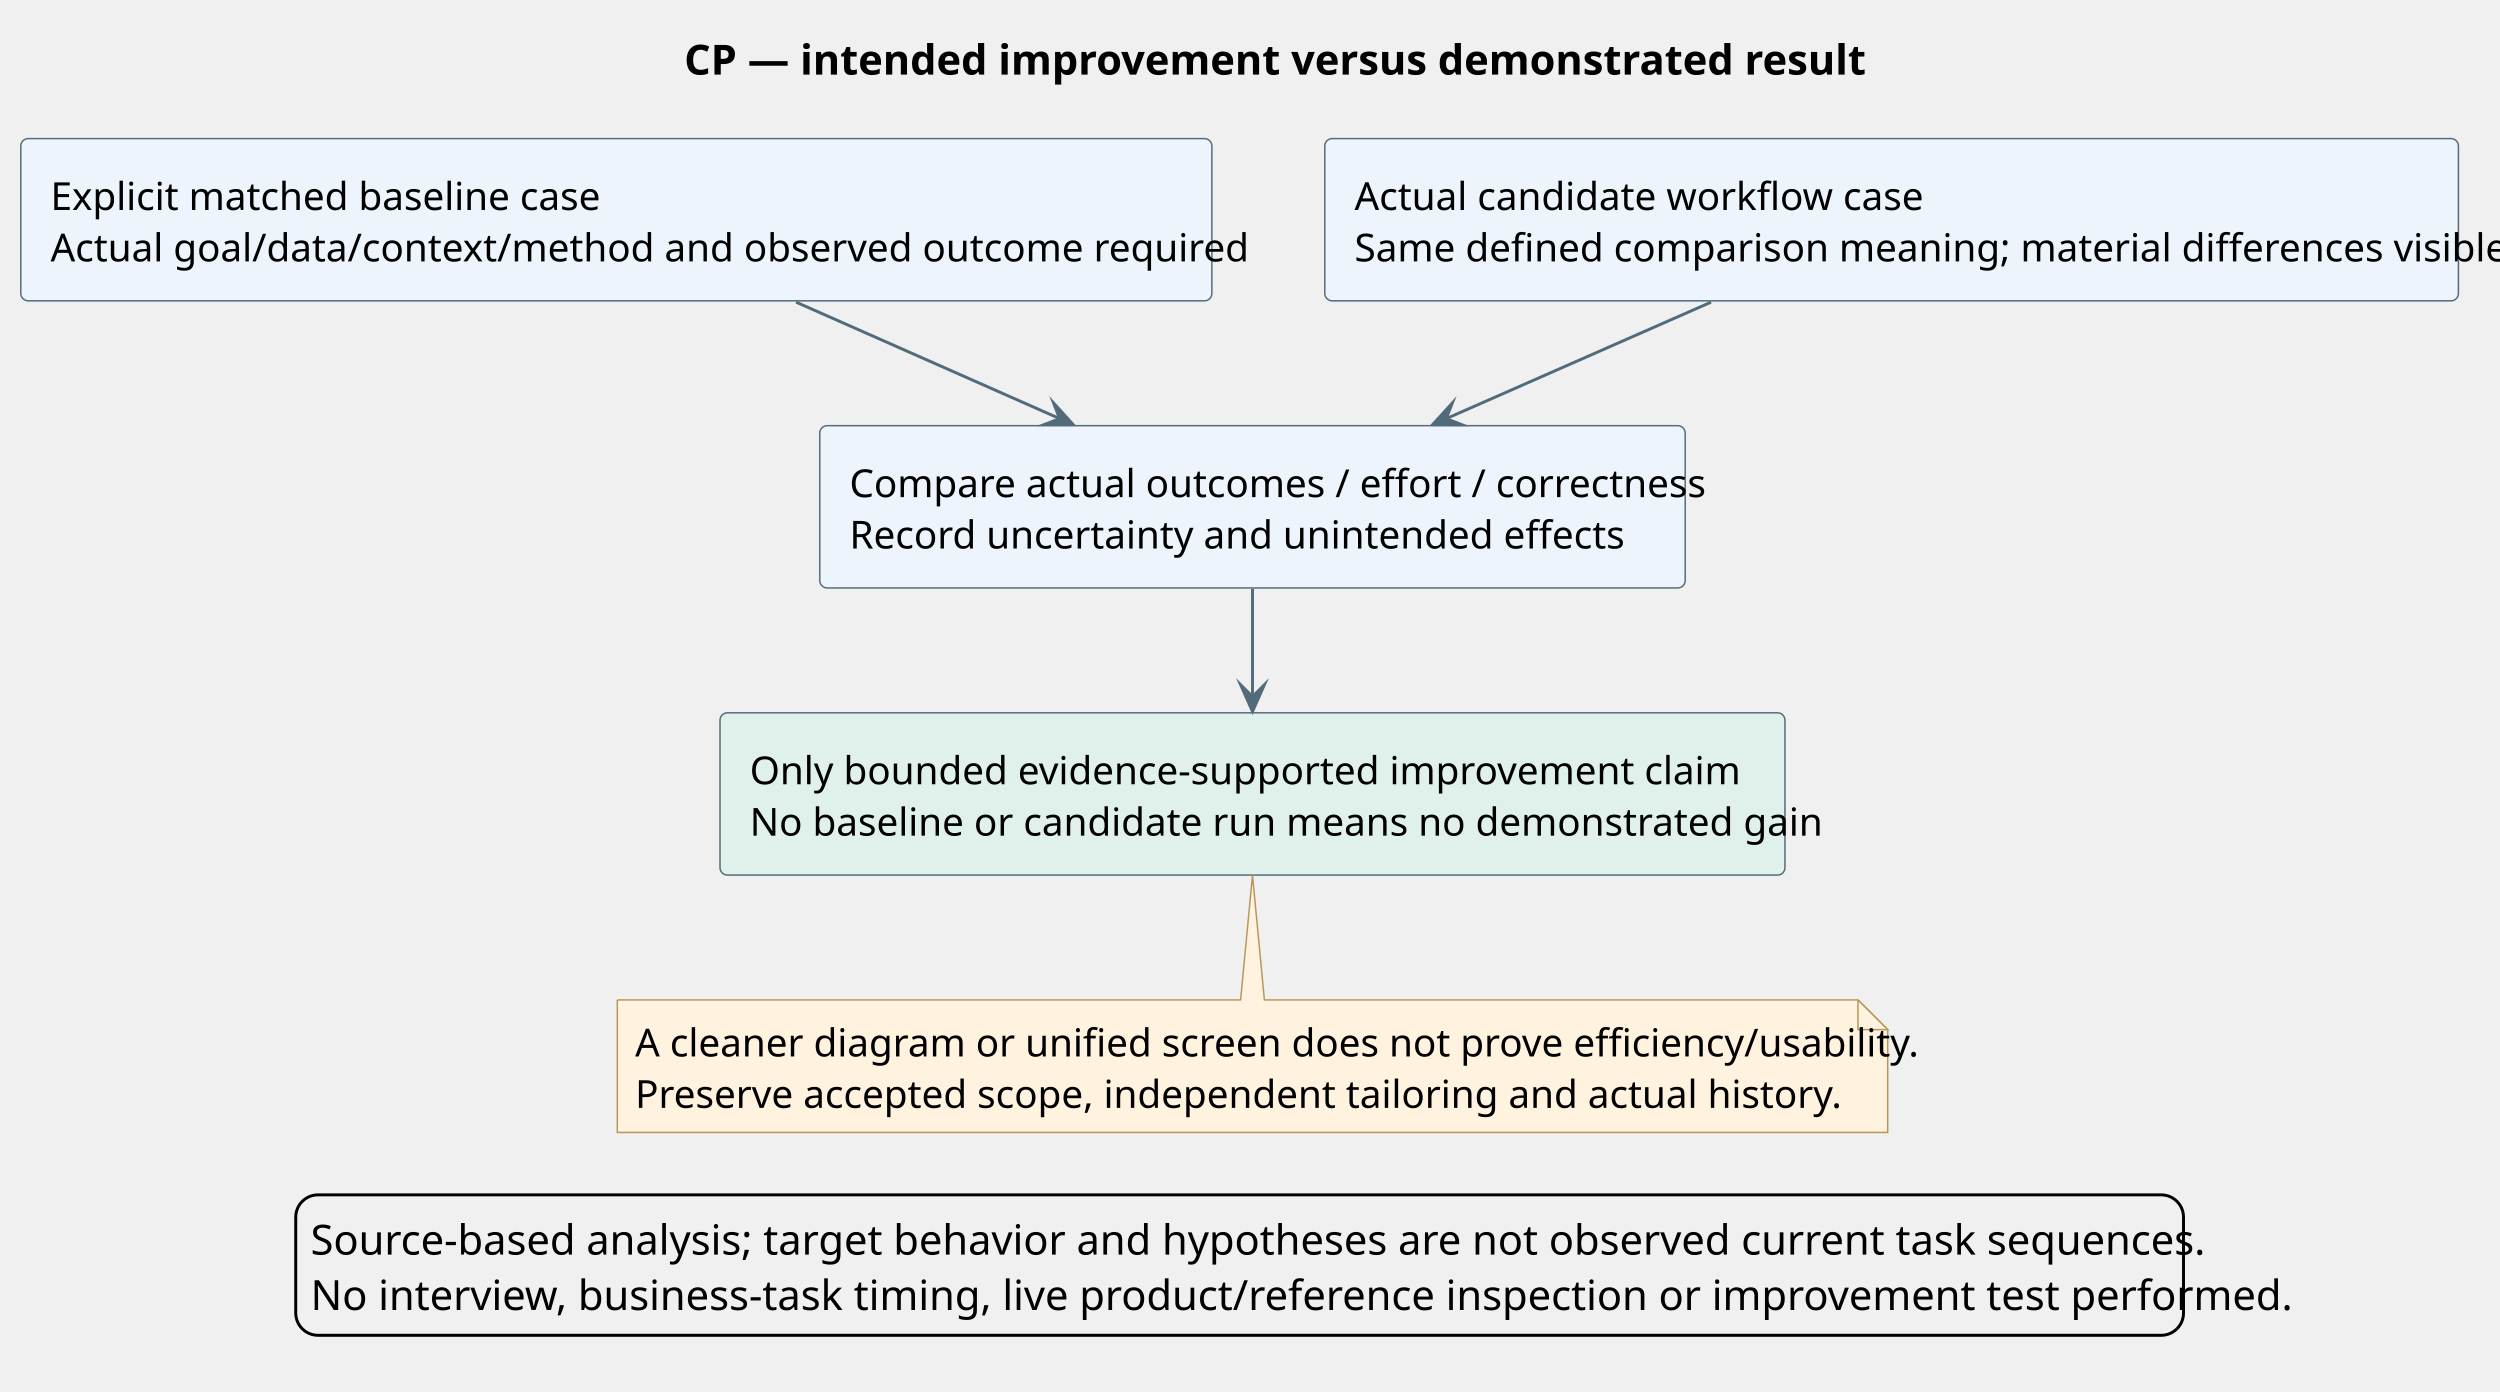
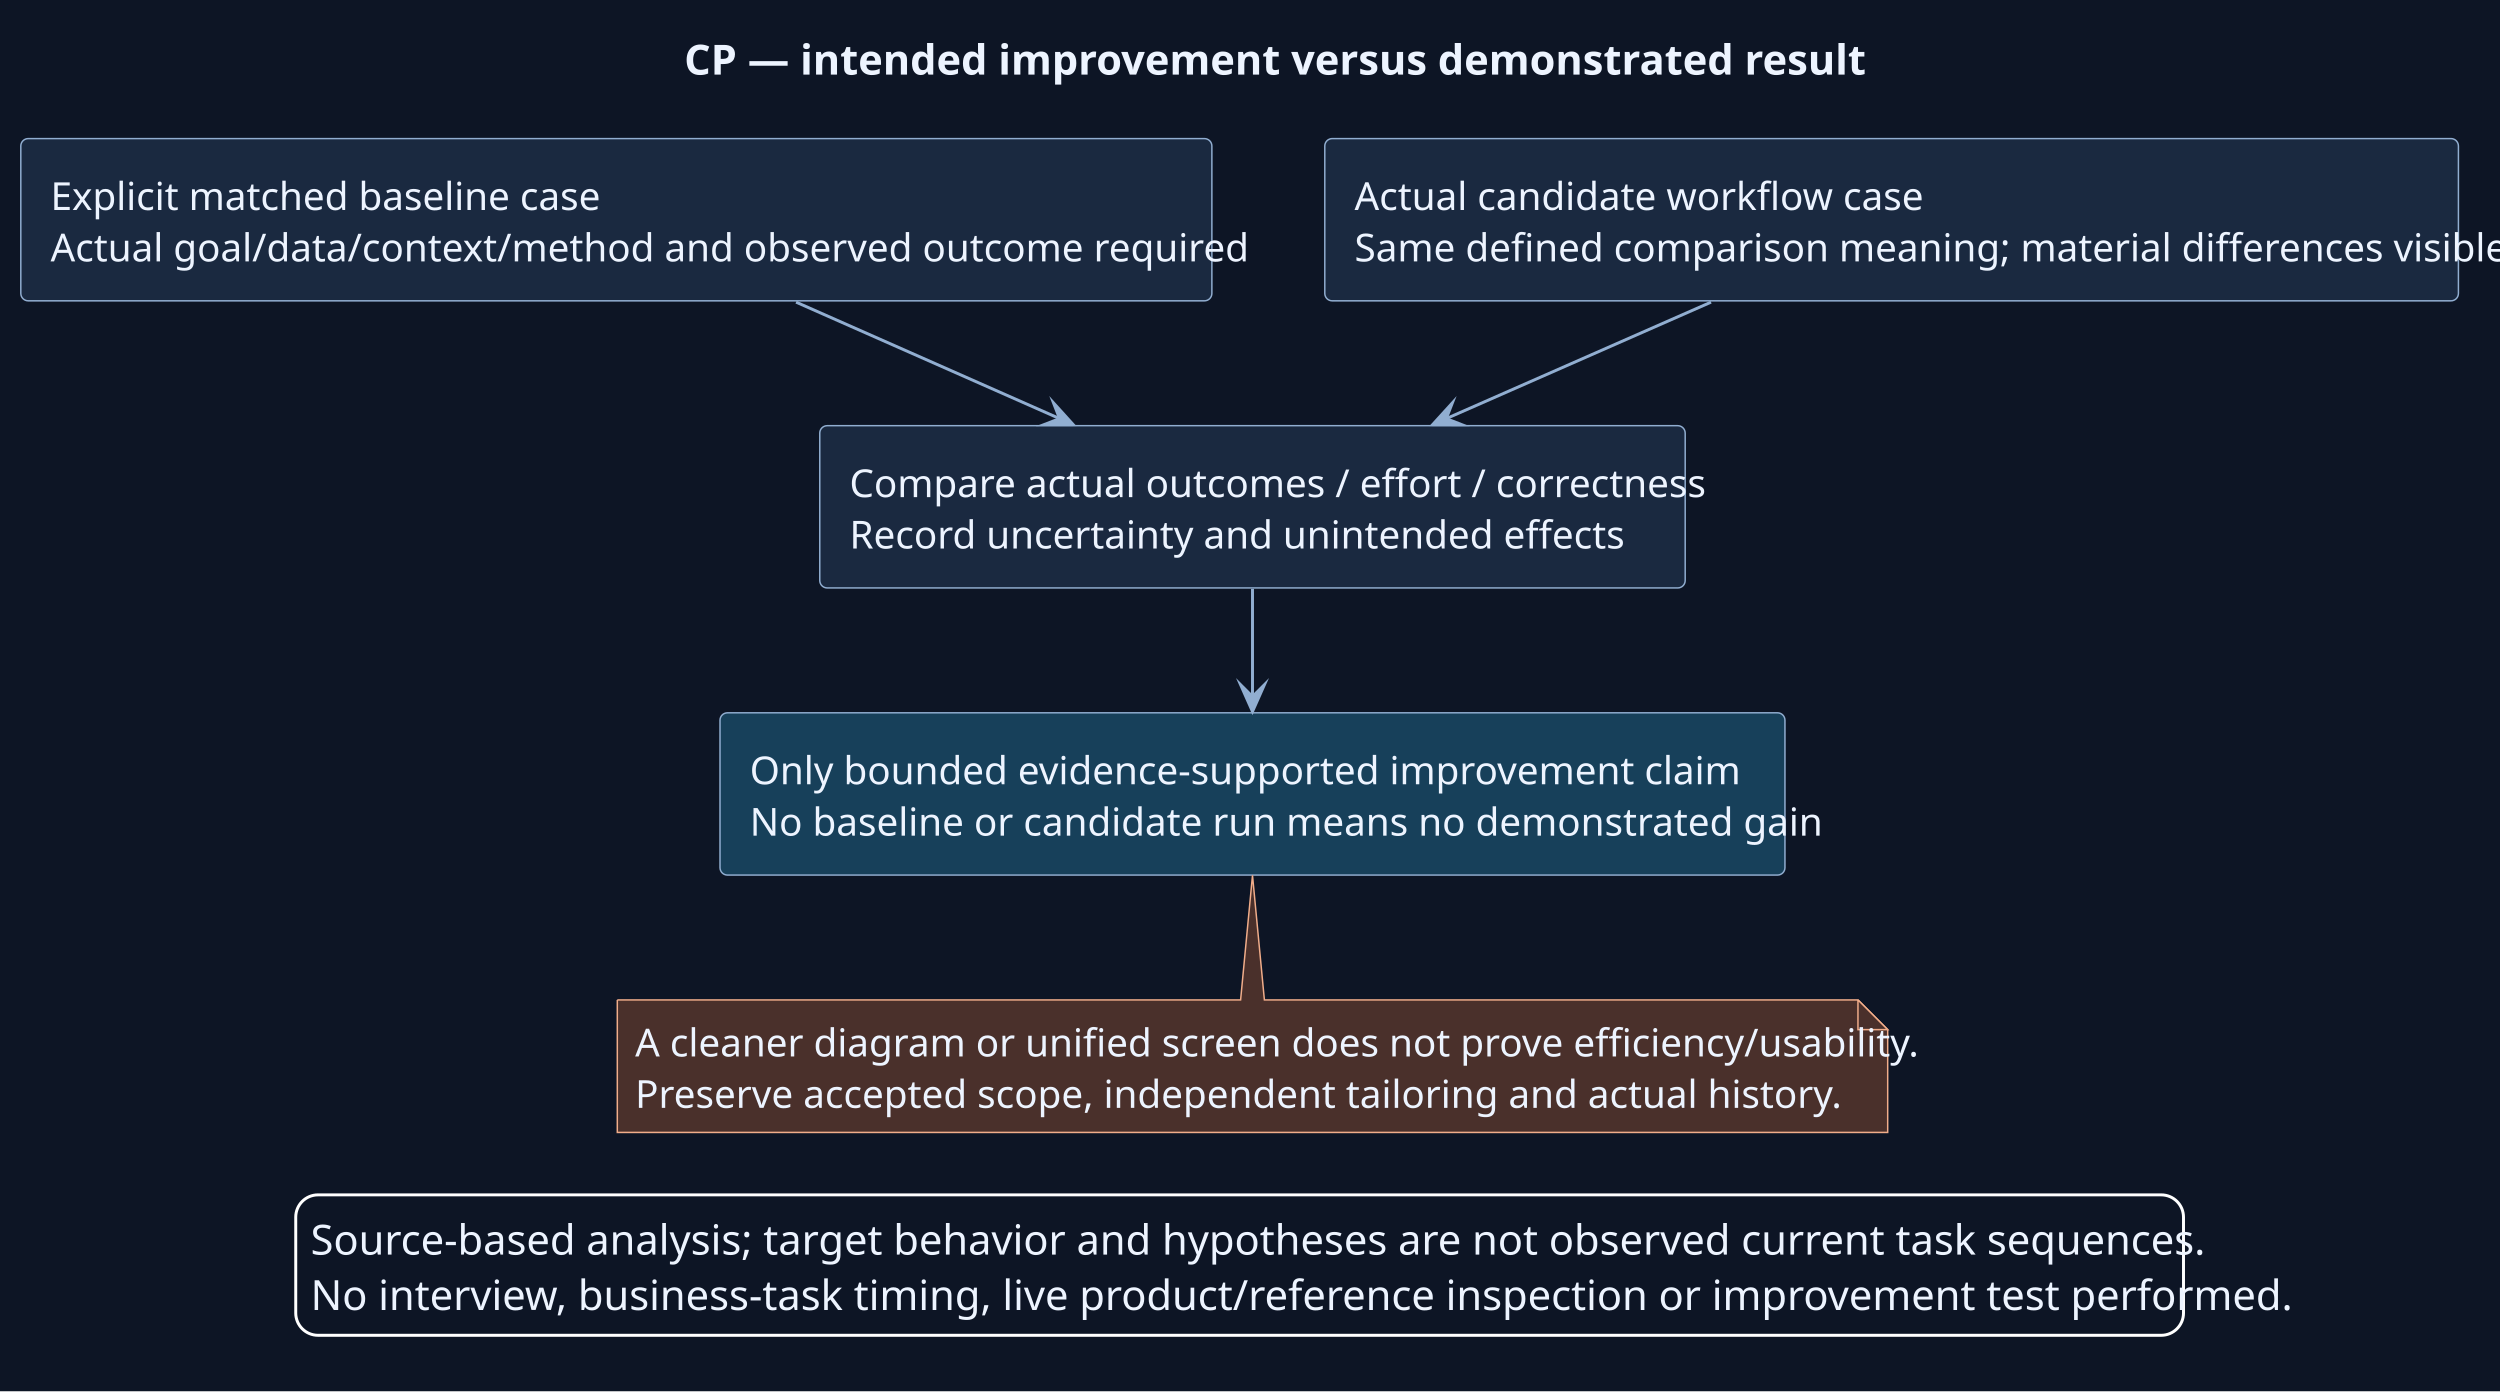
- <svg xmlns="http://www.w3.org/2000/svg" version="1.1" data-diagram-type="DESCRIPTION" style="width:841px;height:468px;background:#FFFFFF;" width="841px" height="468px" viewBox="0 0 841 468" zoomAndPan="magnify" preserveAspectRatio="none" contentStyleType="text/css">
+ <svg xmlns="http://www.w3.org/2000/svg" version="1.1" data-diagram-type="DESCRIPTION" style="width:841px;height:468px;background:#0D1525;" width="841px" height="468px" viewBox="0 0 841 468" zoomAndPan="magnify" preserveAspectRatio="none" contentStyleType="text/css">
  <defs />
  <g font-family="sans-serif" lengthAdjust="spacing">
-     <g class="title" data-source-line="13">
-       <text x="230.17" y="25.107" fill="#000" font-size="14" textLength="373.673" font-weight="700" font-family="Segoe UI">CP — intended improvement versus demonstrated result</text>
+     <rect x="0" y="0" width="841" height="468" fill="#0D1525" style="stroke:none;" />
+     <g class="title" data-source-line="14">
+       <text x="230.17" y="25.107" fill="#EDF4FF" font-size="14" textLength="373.673" font-weight="700" font-family="Segoe UI">CP — intended improvement versus demonstrated result</text>
    </g>
-     <g class="entity" data-qualified-name="Baseline" id="ent0001" data-source-line="15">
-       <rect x="7" y="46.621" width="400.675" height="54.582" fill="#EDF4FB" style="stroke:#526B7B;stroke-width:0.5;" rx="2.5" ry="2.5" />
-       <text x="17" y="70.649" fill="#000" font-size="13" textLength="172.713" font-family="Segoe UI">Explicit matched baseline case</text>
-       <text x="17" y="87.94" fill="#000" font-size="13" textLength="380.675" font-family="Segoe UI">Actual goal/data/context/method and observed outcome required</text>
+     <g class="entity" data-qualified-name="Baseline" id="ent0001" data-source-line="16">
+       <rect x="7" y="46.621" width="400.675" height="54.582" fill="#1A2940" style="stroke:#91AED1;stroke-width:0.5;" rx="2.5" ry="2.5" />
+       <text x="17" y="70.649" fill="#EDF4FF" font-size="13" textLength="172.713" font-family="Segoe UI">Explicit matched baseline case</text>
+       <text x="17" y="87.94" fill="#EDF4FF" font-size="13" textLength="380.675" font-family="Segoe UI">Actual goal/data/context/method and observed outcome required</text>
    </g>
-     <g class="entity" data-qualified-name="Candidate" id="ent0002" data-source-line="16">
-       <rect x="445.66" y="46.621" width="381.353" height="54.582" fill="#EDF4FB" style="stroke:#526B7B;stroke-width:0.5;" rx="2.5" ry="2.5" />
-       <text x="455.66" y="70.649" fill="#000" font-size="13" textLength="180.007" font-family="Segoe UI">Actual candidate workflow case</text>
-       <text x="455.66" y="87.94" fill="#000" font-size="13" textLength="361.353" font-family="Segoe UI">Same defined comparison meaning; material differences visible</text>
+     <g class="entity" data-qualified-name="Candidate" id="ent0002" data-source-line="17">
+       <rect x="445.66" y="46.621" width="381.353" height="54.582" fill="#1A2940" style="stroke:#91AED1;stroke-width:0.5;" rx="2.5" ry="2.5" />
+       <text x="455.66" y="70.649" fill="#EDF4FF" font-size="13" textLength="180.007" font-family="Segoe UI">Actual candidate workflow case</text>
+       <text x="455.66" y="87.94" fill="#EDF4FF" font-size="13" textLength="361.353" font-family="Segoe UI">Same defined comparison meaning; material differences visible</text>
    </g>
-     <g class="entity" data-qualified-name="Compare" id="ent0003" data-source-line="17">
-       <rect x="275.77" y="143.201" width="291.127" height="54.582" fill="#EDF4FB" style="stroke:#526B7B;stroke-width:0.5;" rx="2.5" ry="2.5" />
-       <text x="285.77" y="167.229" fill="#000" font-size="13" textLength="271.127" font-family="Segoe UI">Compare actual outcomes / effort / correctness</text>
-       <text x="285.77" y="184.52" fill="#000" font-size="13" textLength="244.048" font-family="Segoe UI">Record uncertainty and unintended effects</text>
+     <g class="entity" data-qualified-name="Compare" id="ent0003" data-source-line="18">
+       <rect x="275.77" y="143.201" width="291.127" height="54.582" fill="#1A2940" style="stroke:#91AED1;stroke-width:0.5;" rx="2.5" ry="2.5" />
+       <text x="285.77" y="167.229" fill="#EDF4FF" font-size="13" textLength="271.127" font-family="Segoe UI">Compare actual outcomes / effort / correctness</text>
+       <text x="285.77" y="184.52" fill="#EDF4FF" font-size="13" textLength="244.048" font-family="Segoe UI">Record uncertainty and unintended effects</text>
    </g>
-     <g class="entity" data-qualified-name="Result" id="ent0004" data-source-line="18">
-       <rect x="242.21" y="239.791" width="358.248" height="54.582" fill="#DFF1EA" style="stroke:#526B7B;stroke-width:0.5;" rx="2.5" ry="2.5" />
-       <text x="252.21" y="263.819" fill="#000" font-size="13" textLength="315.085" font-family="Segoe UI">Only bounded evidence-supported improvement claim</text>
-       <text x="252.21" y="281.11" fill="#000" font-size="13" textLength="338.248" font-family="Segoe UI">No baseline or candidate run means no demonstrated gain</text>
+     <g class="entity" data-qualified-name="Result" id="ent0004" data-source-line="19">
+       <rect x="242.21" y="239.791" width="358.248" height="54.582" fill="#17405A" style="stroke:#91AED1;stroke-width:0.5;" rx="2.5" ry="2.5" />
+       <text x="252.21" y="263.819" fill="#EDF4FF" font-size="13" textLength="315.085" font-family="Segoe UI">Only bounded evidence-supported improvement claim</text>
+       <text x="252.21" y="281.11" fill="#EDF4FF" font-size="13" textLength="338.248" font-family="Segoe UI">No baseline or candidate run means no demonstrated gain</text>
    </g>
-     <g class="entity" data-qualified-name="GMN8" id="ent0009" data-source-line="23">
-       <path d="M207.66,336.371 L207.66,380.953 A0,0 0 0 0 207.66,380.953 L635.018,380.953 A0,0 0 0 0 635.018,380.953 L635.018,346.371 L625.018,336.371 L425.34,336.371 L421.34,294.471 L417.34,336.371 L207.66,336.371 A0,0 0 0 0 207.66,336.371" style="stroke:#B99557;stroke-width:0.5;" fill="#FFF3DF" />
-       <path d="M625.018,336.371 L625.018,346.371 L635.018,346.371 L625.018,336.371" style="stroke:#B99557;stroke-width:0.5;" fill="#FFF3DF" />
-       <text x="213.66" y="355.399" fill="#000" font-size="13" textLength="406.358" font-family="Segoe UI">A cleaner diagram or unified screen does not prove efficiency/usability.</text>
-       <text x="213.66" y="372.69" fill="#000" font-size="13" textLength="379.736" font-family="Segoe UI">Preserve accepted scope, independent tailoring and actual history.</text>
+     <g class="entity" data-qualified-name="GMN8" id="ent0009" data-source-line="24">
+       <path d="M207.66,336.371 L207.66,380.953 A0,0 0 0 0 207.66,380.953 L635.018,380.953 A0,0 0 0 0 635.018,380.953 L635.018,346.371 L625.018,336.371 L425.34,336.371 L421.34,294.471 L417.34,336.371 L207.66,336.371 A0,0 0 0 0 207.66,336.371" style="stroke:#F1AD8A;stroke-width:0.5;" fill="#4A302B" />
+       <path d="M625.018,336.371 L625.018,346.371 L635.018,346.371 L625.018,336.371" style="stroke:#F1AD8A;stroke-width:0.5;" fill="#4A302B" />
+       <text x="213.66" y="355.399" fill="#EDF4FF" font-size="13" textLength="406.358" font-family="Segoe UI">A cleaner diagram or unified screen does not prove efficiency/usability.</text>
+       <text x="213.66" y="372.69" fill="#EDF4FF" font-size="13" textLength="379.736" font-family="Segoe UI">Preserve accepted scope, independent tailoring and actual history.</text>
    </g>
-     <g class="link" data-entity-1="ent0001" data-entity-2="ent0003" id="lnk5" data-source-line="19" data-link-type="dependency">
-       <path d="M267.8,101.641 C296.97,114.531 327.297,127.929 356.447,140.819" style="stroke:#526B7B;stroke-width:1;" fill="none" id="Baseline-to-Compare" />
-       <polygon points="361.02,142.841,354.407,135.543,356.447,140.819,351.171,142.86,361.02,142.841" fill="#526B7B" style="stroke:#526B7B;stroke-width:1;stroke-linejoin:miter;stroke-miterlimit:10;" />
+     <g class="link" data-entity-1="ent0001" data-entity-2="ent0003" id="lnk5" data-source-line="20" data-link-type="dependency">
+       <path d="M267.8,101.641 C296.97,114.531 327.297,127.929 356.447,140.819" style="stroke:#91AED1;stroke-width:1;" fill="none" id="Baseline-to-Compare" />
+       <polygon points="361.02,142.841,354.407,135.543,356.447,140.819,351.171,142.86,361.02,142.841" fill="#91AED1" style="stroke:#91AED1;stroke-width:1;stroke-linejoin:miter;stroke-miterlimit:10;" />
    </g>
-     <g class="link" data-entity-1="ent0002" data-entity-2="ent0003" id="lnk6" data-source-line="20" data-link-type="dependency">
-       <path d="M575.59,101.641 C546.28,114.531 515.796,127.937 486.516,140.827" style="stroke:#526B7B;stroke-width:1;" fill="none" id="Candidate-to-Compare" />
-       <polygon points="481.94,142.841,491.789,142.876,486.516,140.827,488.565,135.554,481.94,142.841" fill="#526B7B" style="stroke:#526B7B;stroke-width:1;stroke-linejoin:miter;stroke-miterlimit:10;" />
+     <g class="link" data-entity-1="ent0002" data-entity-2="ent0003" id="lnk6" data-source-line="21" data-link-type="dependency">
+       <path d="M575.59,101.641 C546.28,114.531 515.796,127.937 486.516,140.827" style="stroke:#91AED1;stroke-width:1;" fill="none" id="Candidate-to-Compare" />
+       <polygon points="481.94,142.841,491.789,142.876,486.516,140.827,488.565,135.554,481.94,142.841" fill="#91AED1" style="stroke:#91AED1;stroke-width:1;stroke-linejoin:miter;stroke-miterlimit:10;" />
    </g>
-     <g class="link" data-entity-1="ent0003" data-entity-2="ent0004" id="lnk7" data-source-line="21" data-link-type="dependency">
-       <path d="M421.34,198.091 C421.34,210.991 421.34,221.441 421.34,234.351" style="stroke:#526B7B;stroke-width:1;" fill="none" id="Compare-to-Result" />
-       <polygon points="421.34,239.351,425.34,230.351,421.34,234.351,417.34,230.351,421.34,239.351" fill="#526B7B" style="stroke:#526B7B;stroke-width:1;stroke-linejoin:miter;stroke-miterlimit:10;" />
+     <g class="link" data-entity-1="ent0003" data-entity-2="ent0004" id="lnk7" data-source-line="22" data-link-type="dependency">
+       <path d="M421.34,198.091 C421.34,210.991 421.34,221.441 421.34,234.351" style="stroke:#91AED1;stroke-width:1;" fill="none" id="Compare-to-Result" />
+       <polygon points="421.34,239.351,425.34,230.351,421.34,234.351,417.34,230.351,421.34,239.351" fill="#91AED1" style="stroke:#91AED1;stroke-width:1;stroke-linejoin:miter;stroke-miterlimit:10;" />
    </g>
-     <g class="legend" data-source-line="27">
-       <rect x="99.485" y="401.953" width="635.044" height="47.242" fill="none" style="stroke:#000;stroke-width:1;" rx="7.5" ry="7.5" />
-       <text x="104.485" y="422.061" fill="#000" font-size="14" textLength="595.253" font-family="Segoe UI">Source-based analysis; target behavior and hypotheses are not observed current task sequences.</text>
-       <text x="104.485" y="440.682" fill="#000" font-size="14" textLength="625.044" font-family="Segoe UI">No interview, business-task timing, live product/reference inspection or improvement test performed.</text>
+     <g class="legend" data-source-line="28">
+       <rect x="99.485" y="401.953" width="635.044" height="47.242" fill="none" style="stroke:#FFF;stroke-width:1;" rx="7.5" ry="7.5" />
+       <text x="104.485" y="422.061" fill="#EDF4FF" font-size="14" textLength="595.253" font-family="Segoe UI">Source-based analysis; target behavior and hypotheses are not observed current task sequences.</text>
+       <text x="104.485" y="440.682" fill="#EDF4FF" font-size="14" textLength="625.044" font-family="Segoe UI">No interview, business-task timing, live product/reference inspection or improvement test performed.</text>
    </g>
  </g>
</svg>
